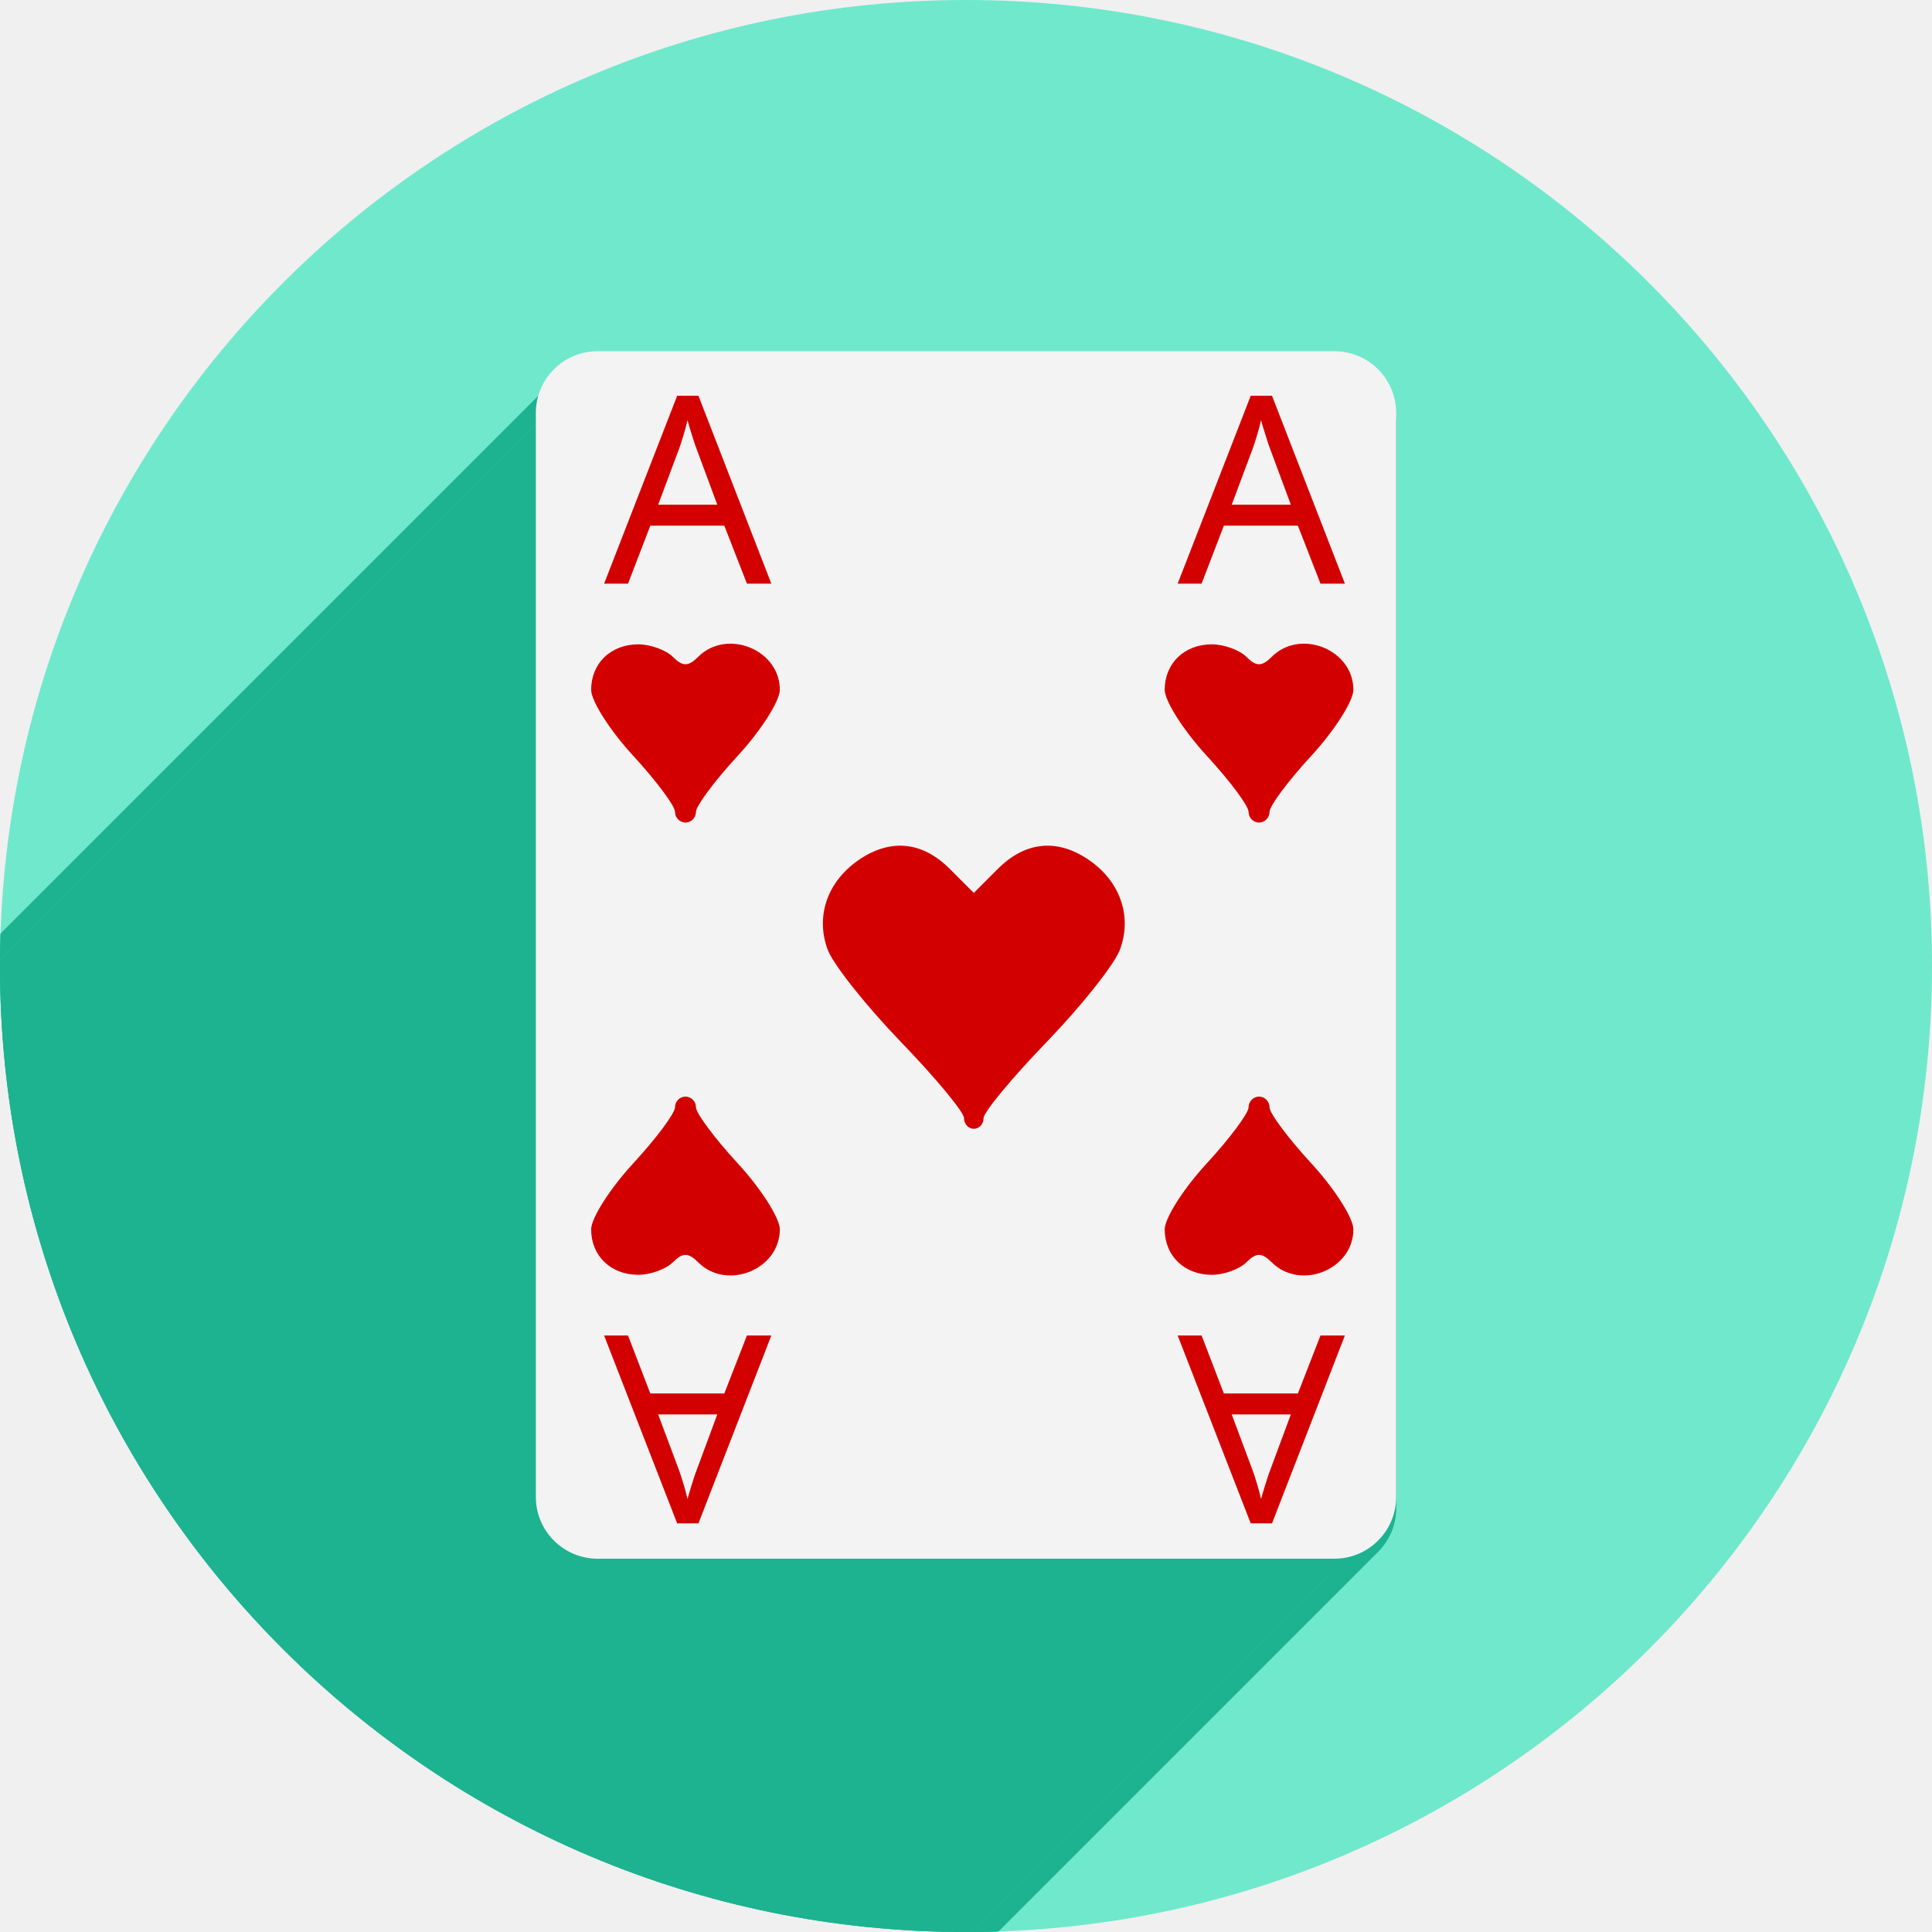
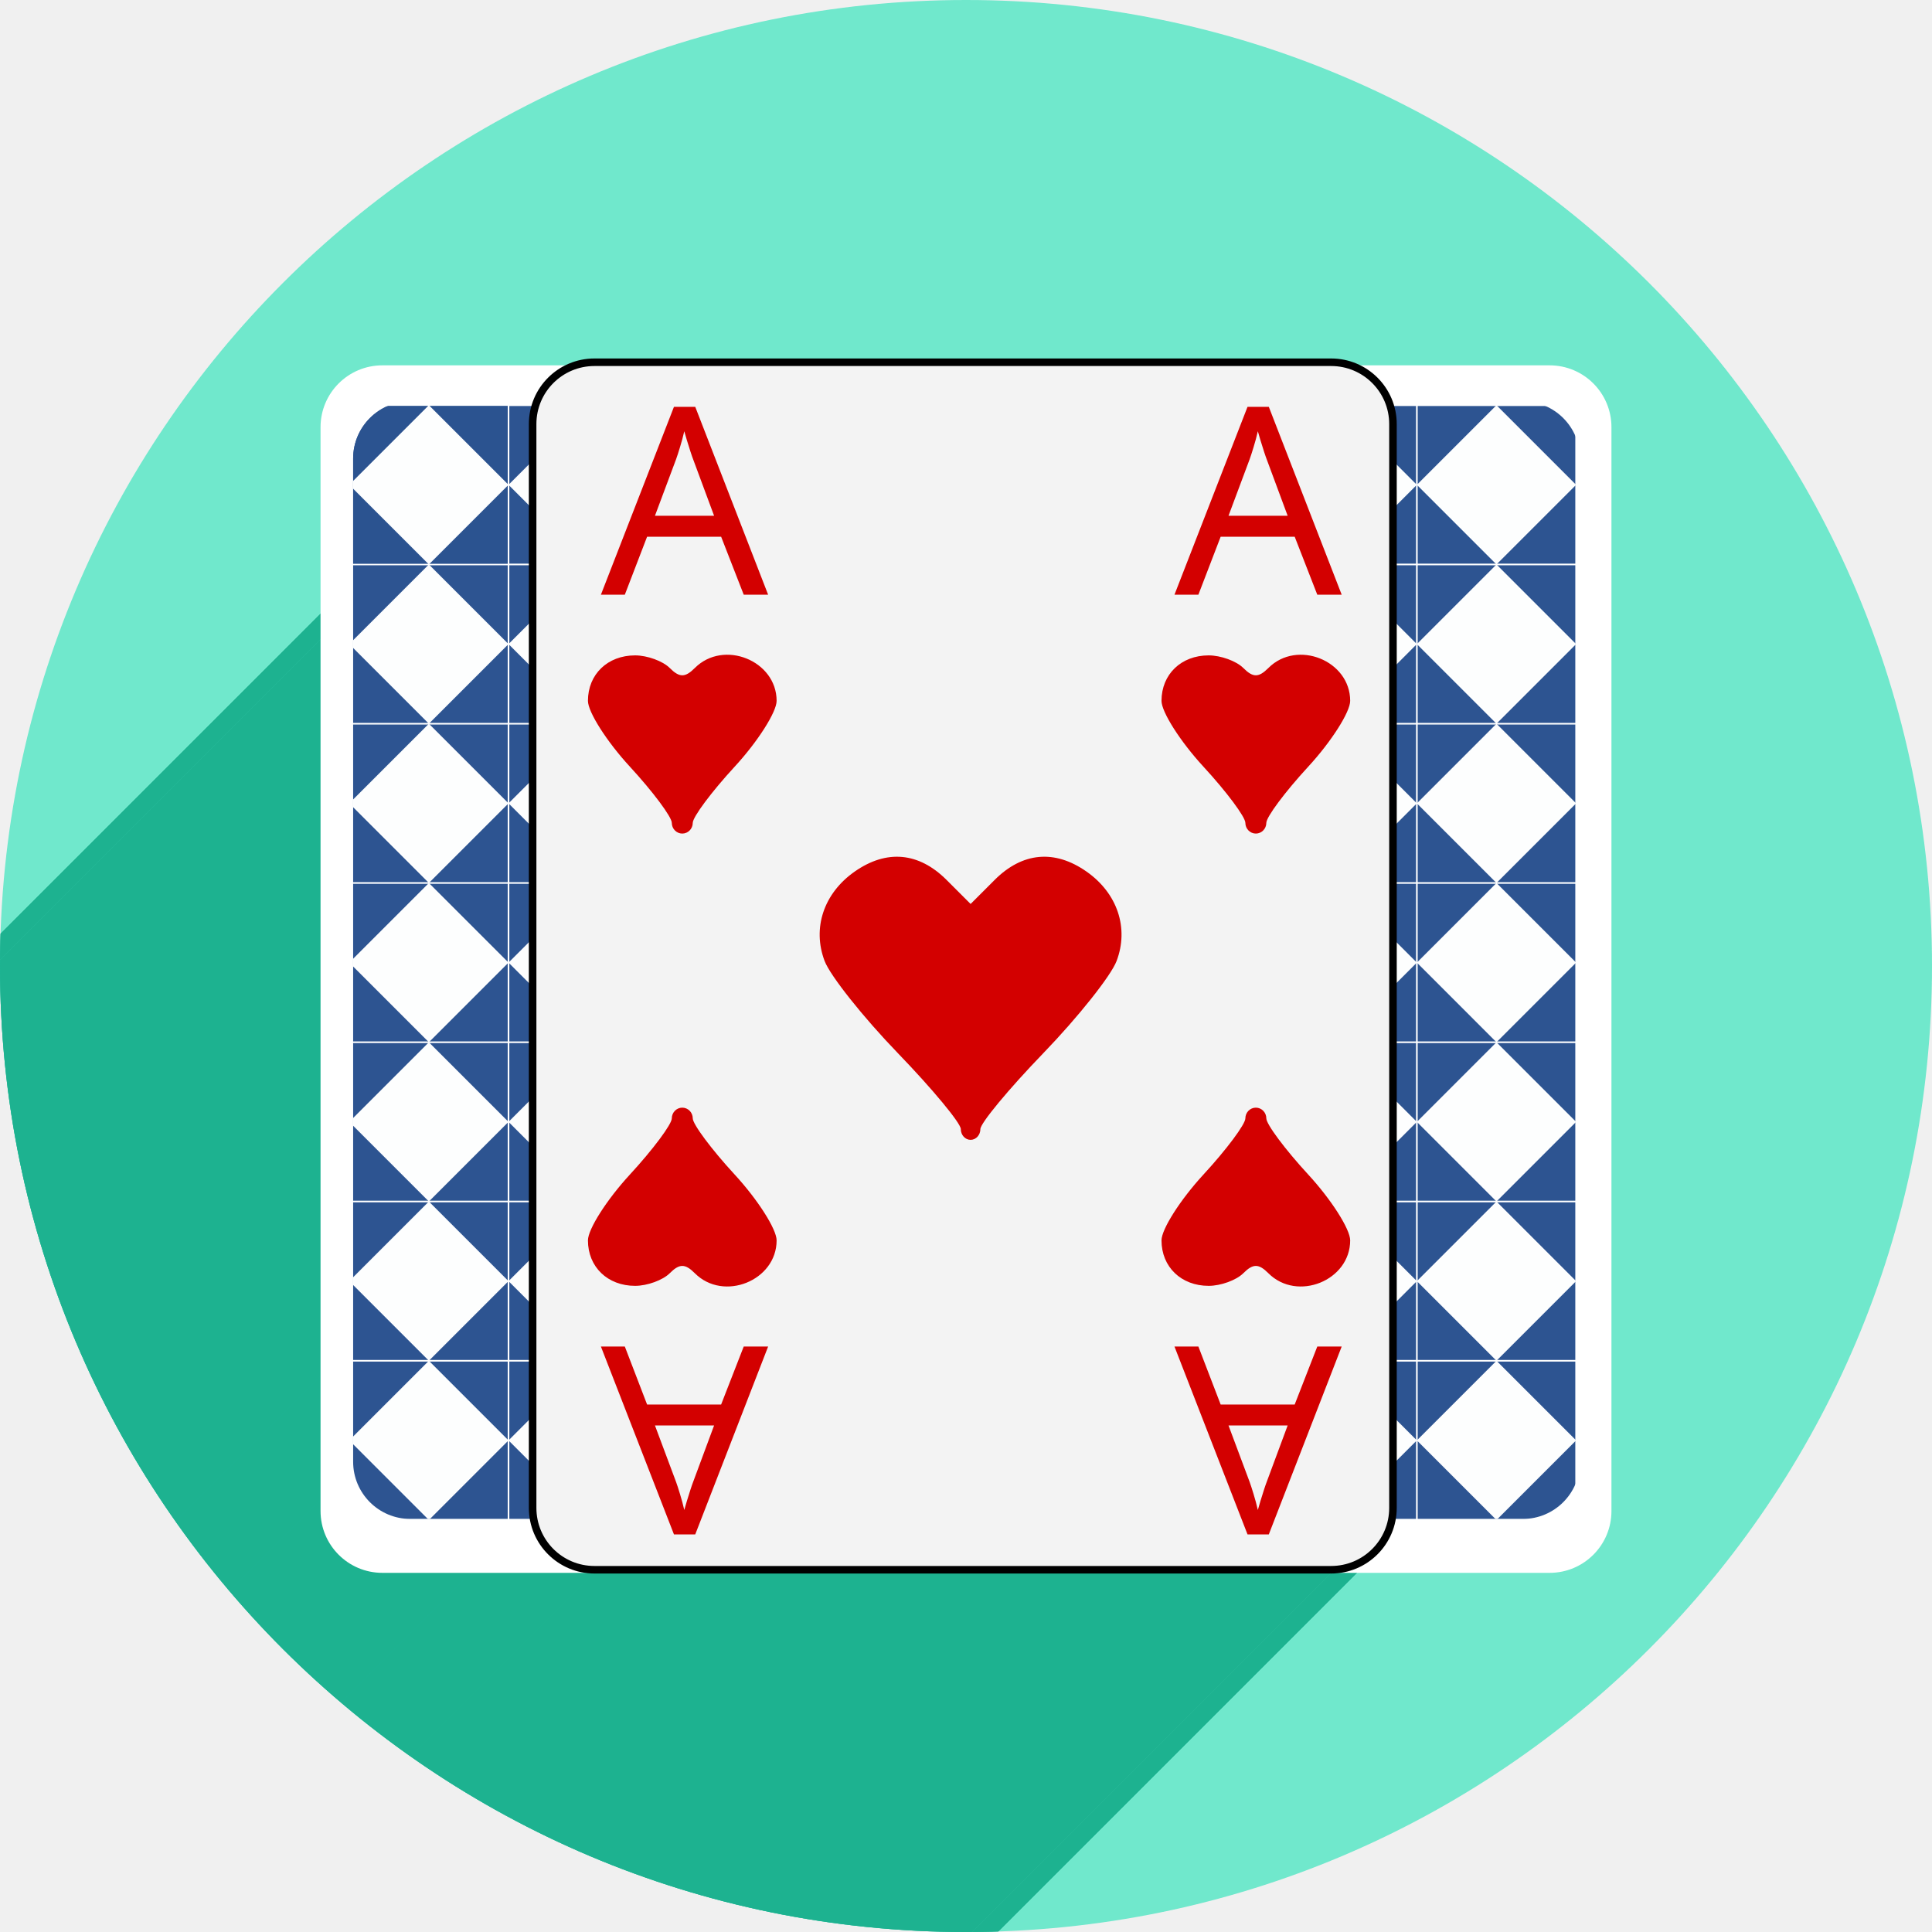
<svg xmlns="http://www.w3.org/2000/svg" xmlns:xlink="http://www.w3.org/1999/xlink" id="svg2" version="1.1" width="256" height="256" viewBox="0 0 256 256">
  <defs id="defs6">
    <radialGradient cx="24.218" cy="13.492" r="10.214" fx="24.218" fy="13.492" id="radialGradient3416" xlink:href="#linearGradient556" gradientUnits="userSpaceOnUse" gradientTransform="scale(0.887627,1.1266)" spreadMethod="pad" />
    <linearGradient id="linearGradient556">
      <stop id="stop557" style="stop-color:#ffffff;stop-opacity:1" offset="0" />
      <stop id="stop558" style="stop-color:#8f8f8f;stop-opacity:1" offset="1" />
    </linearGradient>
    <radialGradient cx="31.638" cy="4.291" r="6.114" fx="31.638" fy="4.291" id="radialGradient3418" xlink:href="#linearGradient561" gradientUnits="userSpaceOnUse" gradientTransform="matrix(4.806942,0,0,4.267556,-92.30184,59.90038)" spreadMethod="pad" />
    <linearGradient id="linearGradient561">
      <stop id="stop562" style="stop-color:#72a6db;stop-opacity:1" offset="0" />
      <stop id="stop563" style="stop-color:#4974aa;stop-opacity:1" offset="1" />
    </linearGradient>
    <linearGradient x1="66.897" y1="9.709" x2="68.417" y2="18.199" id="linearGradient3420" xlink:href="#linearGradient561" gradientUnits="userSpaceOnUse" gradientTransform="scale(0.577912,1.730367)" spreadMethod="pad" />
    <linearGradient x1="42.008" y1="5.456" x2="56.889" y2="14.642" id="linearGradient3422" xlink:href="#linearGradient635" gradientUnits="userSpaceOnUse" gradientTransform="scale(0.653126,1.531098)" spreadMethod="pad" />
    <linearGradient id="linearGradient635">
      <stop id="stop636" style="stop-color:#ffffff;stop-opacity:1" offset="0" />
      <stop id="stop637" style="stop-color:#ffffff;stop-opacity:0.176" offset="1" />
    </linearGradient>
    <radialGradient cx="15.486" cy="16.135" r="27.532" fx="15.486" fy="16.135" id="radialGradient3424" xlink:href="#linearGradient564" gradientUnits="userSpaceOnUse" gradientTransform="scale(0.992835,1.007217)" spreadMethod="pad" />
    <linearGradient id="linearGradient564">
      <stop id="stop565" style="stop-color:#3278c6;stop-opacity:1" offset="0" />
      <stop id="stop566" style="stop-color:#264980;stop-opacity:1" offset="1" />
    </linearGradient>
    <linearGradient x1="40.971" y1="41.885" x2="23.981" y2="21.709" id="linearGradient3426" xlink:href="#linearGradient604" gradientUnits="userSpaceOnUse" gradientTransform="scale(0.992835,1.007217)" spreadMethod="pad" />
    <linearGradient id="linearGradient604">
      <stop id="stop605" style="stop-color:#000000;stop-opacity:0.239" offset="0" />
      <stop id="stop606" style="stop-color:#000000;stop-opacity:0" offset="1" />
    </linearGradient>
    <radialGradient cx="56.925" cy="25.591" r="5.343" fx="56.925" fy="25.591" id="radialGradient3428" xlink:href="#linearGradient561" gradientUnits="userSpaceOnUse" gradientTransform="scale(1.121976,0.891285)" spreadMethod="pad" />
    <linearGradient x1="25.033" y1="15.336" x2="25.338" y2="24.687" id="linearGradient3430" xlink:href="#linearGradient635" gradientUnits="userSpaceOnUse" gradientTransform="scale(0.959984,1.041684)" spreadMethod="pad" />
    <linearGradient x1="27.607" y1="16.387" x2="28.115" y2="24.093" id="linearGradient3432" xlink:href="#linearGradient556" gradientUnits="userSpaceOnUse" gradientTransform="scale(0.887627,1.1266)" spreadMethod="pad" />
    <radialGradient cx="32.369" cy="3.356" r="6.057" fx="32.369" fy="3.356" id="radialGradient3434" xlink:href="#linearGradient561" gradientUnits="userSpaceOnUse" gradientTransform="scale(1.040398,0.961171)" spreadMethod="pad" />
    <linearGradient x1="36.83" y1="47.909" x2="37.26" y2="54.864" id="linearGradient3436" xlink:href="#linearGradient561" gradientUnits="userSpaceOnUse" gradientTransform="scale(1.517475,0.658989)" spreadMethod="pad" />
    <linearGradient x1="29.954" y1="68.697" x2="30.472" y2="63.224" id="linearGradient3438" xlink:href="#linearGradient604" gradientUnits="userSpaceOnUse" gradientTransform="scale(1.847157,0.541373)" spreadMethod="pad" />
    <linearGradient x1="29.049" y1="63.282" x2="29.396" y2="68.898" id="linearGradient3440" xlink:href="#linearGradient561" gradientUnits="userSpaceOnUse" gradientTransform="scale(1.925671,0.519299)" spreadMethod="pad" />
    <clipPath id="clipPath4861" clipPathUnits="userSpaceOnUse">
      <circle r="28.261" cy="89.471" cx="64.498" id="circle4863" style="opacity:1;fill:#e9e9e9;fill-opacity:1;stroke:none;stroke-width:10;stroke-linecap:round;stroke-linejoin:round;stroke-miterlimit:4;stroke-dasharray:none;stroke-opacity:1" />
    </clipPath>
    <clipPath id="clipPath6919" clipPathUnits="userSpaceOnUse">
      <circle transform="matrix(0.8875,0,0,0.8875,66.425,17.65)" id="path6921" style="color:#000000;display:inline;overflow:visible;visibility:visible;fill:none;stroke:#000000;stroke-width:3;marker:none;enable-background:accumulate" cx="146" cy="148" r="20" />
    </clipPath>
    <linearGradient id="linearGradient5375-1-1">
      <stop id="stop5377-6-1" offset="0" style="stop-color:#2e3436;stop-opacity:1" />
      <stop style="stop-color:#eeeeec;stop-opacity:1" offset="0.125" id="stop5399-3-5" />
      <stop style="stop-color:#babdb6;stop-opacity:1" offset="0.25" id="stop5395-8-2" />
      <stop style="stop-color:#ffffff;stop-opacity:1" offset="0.5" id="stop5383-6-9" />
      <stop id="stop5397-2-5" offset="0.75" style="stop-color:#888a85;stop-opacity:1" />
      <stop style="stop-color:#d3d7cf;stop-opacity:1" offset="0.875" id="stop5401-3-54" />
      <stop id="stop5379-92-4" offset="1" style="stop-color:#2e3436;stop-opacity:1" />
    </linearGradient>
    <clipPath id="clipPath8119" clipPathUnits="userSpaceOnUse">
      <circle transform="translate(0,0.3125)" id="path8121" style="color:#000000;display:inline;overflow:visible;visibility:visible;fill:none;stroke:#000000;stroke-width:1.654;marker:none;enable-background:accumulate" cx="146" cy="152" r="6" />
    </clipPath>
    <clipPath clipPathUnits="userSpaceOnUse" id="clipPath4469">
      <circle r="128" cy="128" cx="128" id="circle4471" style="opacity:0.97;fill:#282721;fill-opacity:1;stroke:none;stroke-width:10;stroke-linecap:round;stroke-linejoin:round;stroke-miterlimit:4;stroke-dasharray:none;stroke-opacity:1" />
    </clipPath>
    <clipPath id="clipPath4712" clipPathUnits="userSpaceOnUse">
      <circle r="128" cy="128" cx="128" id="circle4714" style="opacity:0.97;fill:#282721;fill-opacity:1;stroke:none;stroke-width:10;stroke-linecap:round;stroke-linejoin:round;stroke-miterlimit:4;stroke-dasharray:none;stroke-opacity:1" />
    </clipPath>
    <clipPath id="clipPath4718" clipPathUnits="userSpaceOnUse">
      <circle r="115.252" cy="134.601" cx="126.228" id="circle4720" style="opacity:0.97;fill:#282721;fill-opacity:1;stroke:none;stroke-width:10;stroke-linecap:round;stroke-linejoin:round;stroke-miterlimit:4;stroke-dasharray:none;stroke-opacity:1" />
    </clipPath>
    <clipPath clipPathUnits="userSpaceOnUse" id="clipPath5420">
      <circle r="128" cy="123.722" cx="126.964" id="circle5422" style="opacity:0.97;fill:#6ce7cb;fill-opacity:1;stroke:none;stroke-width:10;stroke-linecap:round;stroke-linejoin:round;stroke-miterlimit:4;stroke-dasharray:none;stroke-opacity:1" />
+     </clipPath>
+     <clipPath clipPathUnits="userSpaceOnUse" id="clipPath4651">
+       <rect style="fill:#ee7c7c;fill-opacity:1;stroke:none;stroke-opacity:1" id="rect4653" width="100" height="140.351" x="-166.297" y="101.71" ry="7.185" />
    </clipPath>
  </defs>
  <circle style="opacity:0.97;fill:#6ce7cb;fill-opacity:1;stroke:none;stroke-width:10;stroke-linecap:round;stroke-linejoin:round;stroke-miterlimit:4;stroke-dasharray:none;stroke-opacity:1" id="path3349" cx="128" cy="128" r="128" />
  <g transform="translate(1.035805,4.278339)" id="g5081" clip-path="url(#clipPath5420)" style="fill:#1db391;fill-opacity:0.973">
    <path id="path5085" d="m 126.703,145.334 c 0,-0.783 -3.756,-5.314 -8.348,-10.07 -4.591,-4.756 -8.955,-10.245 -9.698,-12.199 -1.662,-4.371 -0.112,-8.987 3.981,-11.854 4.226,-2.96 8.498,-2.572 12.177,1.107 l 3.184,3.184 3.184,-3.184 c 3.679,-3.679 7.951,-4.068 12.177,-1.107 4.093,2.867 5.643,7.483 3.981,11.854 -0.743,1.954 -5.107,7.443 -9.698,12.199 -4.591,4.756 -8.348,9.287 -8.348,10.07 0,0.783 -0.584,1.423 -1.297,1.423 -0.714,0 -1.297,-0.641 -1.297,-1.423 z" style="fill:#1db391;fill-opacity:0.973" />
    <g transform="matrix(1.388889,0,0,1.388889,-25.99531,-18.26353)" id="g5087" style="fill:#1db391;fill-opacity:0.973">
      <g id="g5089" transform="translate(50.36835,3.595212)" style="fill:#1db391;fill-opacity:0.973">
        <path id="path5091" d="M 32,84.978 C 32,84.415 30.2,82.003 28,79.616 25.8,77.229 24,74.404 24,73.338 24,70.807 25.874,69 28.5,69 c 1.155,0 2.64,0.54 3.3,1.2 0.933,0.933 1.467,0.933 2.4,0 2.742,-2.742 7.8,-0.707 7.8,3.138 0,1.066 -1.8,3.891 -4,6.278 -2.2,2.387 -4,4.8 -4,5.362 C 34,85.54 33.55,86 33,86 32.45,86 32,85.54 32,84.978 Z" style="fill:#1db391;fill-opacity:0.973" />
      </g>
      <g id="text5093" style="font-style:normal;font-variant:normal;font-weight:normal;font-stretch:normal;font-size:25px;line-height:125%;font-family:Utopia;-inkscape-font-specification:Utopia;letter-spacing:0px;word-spacing:0px;fill:#1db391;fill-opacity:0.973;stroke:none;stroke-width:1px;stroke-linecap:butt;stroke-linejoin:miter;stroke-opacity:1">
        <path id="path5175" style="fill:#1db391;fill-opacity:0.973" d="m 91.856,66.804 0,-0.725 c -1.45,-0.125 -1.725,-0.2 -2.175,-1.5 l -5.3,-15.075 -1.85,0 -2.625,7.4 c -0.775,2.175 -1.825,5.175 -2.7,7.45 -0.525,1.35 -0.75,1.65 -2.325,1.725 l 0,0.725 5.5,0 0,-0.725 -1.3,-0.125 c -0.75,-0.075 -0.825,-0.325 -0.625,-1 0.425,-1.5 0.95,-3.05 1.525,-4.825 l 5.6,0 1.675,4.775 c 0.25,0.725 0.125,1 -0.675,1.075 l -1.125,0.1 0,0.725 6.4,0 z m -6.575,-7.625 -4.975,0 c 0.8,-2.5 1.675,-4.95 2.425,-7.15 l 0.075,0 2.475,7.15 z" />
      </g>
    </g>
    <g id="g5097" transform="matrix(1.388889,0,0,1.388889,50.00469,-18.26353)" style="fill:#1db391;fill-opacity:0.973">
      <g style="fill:#1db391;fill-opacity:0.973" transform="translate(50.36835,3.595212)" id="g5099">
        <path style="fill:#1db391;fill-opacity:0.973" d="M 32,84.978 C 32,84.415 30.2,82.003 28,79.616 25.8,77.229 24,74.404 24,73.338 24,70.807 25.874,69 28.5,69 c 1.155,0 2.64,0.54 3.3,1.2 0.933,0.933 1.467,0.933 2.4,0 2.742,-2.742 7.8,-0.707 7.8,3.138 0,1.066 -1.8,3.891 -4,6.278 -2.2,2.387 -4,4.8 -4,5.362 C 34,85.54 33.55,86 33,86 32.45,86 32,85.54 32,84.978 Z" id="path5101" />
      </g>
      <g id="text5103" style="font-style:normal;font-variant:normal;font-weight:normal;font-stretch:normal;font-size:25px;line-height:125%;font-family:Utopia;-inkscape-font-specification:Utopia;letter-spacing:0px;word-spacing:0px;fill:#1db391;fill-opacity:0.973;stroke:none;stroke-width:1px;stroke-linecap:butt;stroke-linejoin:miter;stroke-opacity:1">
        <path id="path5178" style="fill:#1db391;fill-opacity:0.973" d="m 91.856,66.804 0,-0.725 c -1.45,-0.125 -1.725,-0.2 -2.175,-1.5 l -5.3,-15.075 -1.85,0 -2.625,7.4 c -0.775,2.175 -1.825,5.175 -2.7,7.45 -0.525,1.35 -0.75,1.65 -2.325,1.725 l 0,0.725 5.5,0 0,-0.725 -1.3,-0.125 c -0.75,-0.075 -0.825,-0.325 -0.625,-1 0.425,-1.5 0.95,-3.05 1.525,-4.825 l 5.6,0 1.675,4.775 c 0.25,0.725 0.125,1 -0.675,1.075 l -1.125,0.1 0,0.725 6.4,0 z m -6.575,-7.625 -4.975,0 c 0.8,-2.5 1.675,-4.95 2.425,-7.15 l 0.075,0 2.475,7.15 z" />
      </g>
    </g>
    <g id="g5107" transform="matrix(1.388889,0,0,-1.388889,-25.99531,266.9295)" style="fill:#1db391;fill-opacity:0.973">
      <g style="fill:#1db391;fill-opacity:0.973" transform="translate(50.36835,3.595212)" id="g5109">
        <path style="fill:#1db391;fill-opacity:0.973" d="M 32,84.978 C 32,84.415 30.2,82.003 28,79.616 25.8,77.229 24,74.404 24,73.338 24,70.807 25.874,69 28.5,69 c 1.155,0 2.64,0.54 3.3,1.2 0.933,0.933 1.467,0.933 2.4,0 2.742,-2.742 7.8,-0.707 7.8,3.138 0,1.066 -1.8,3.891 -4,6.278 -2.2,2.387 -4,4.8 -4,5.362 C 34,85.54 33.55,86 33,86 32.45,86 32,85.54 32,84.978 Z" id="path5111" />
      </g>
      <g id="text5113" style="font-style:normal;font-variant:normal;font-weight:normal;font-stretch:normal;font-size:25px;line-height:125%;font-family:Utopia;-inkscape-font-specification:Utopia;letter-spacing:0px;word-spacing:0px;fill:#1db391;fill-opacity:0.973;stroke:none;stroke-width:1px;stroke-linecap:butt;stroke-linejoin:miter;stroke-opacity:1">
        <path id="path5181" style="fill:#1db391;fill-opacity:0.973" d="m 91.856,66.804 0,-0.725 c -1.45,-0.125 -1.725,-0.2 -2.175,-1.5 l -5.3,-15.075 -1.85,0 -2.625,7.4 c -0.775,2.175 -1.825,5.175 -2.7,7.45 -0.525,1.35 -0.75,1.65 -2.325,1.725 l 0,0.725 5.5,0 0,-0.725 -1.3,-0.125 c -0.75,-0.075 -0.825,-0.325 -0.625,-1 0.425,-1.5 0.95,-3.05 1.525,-4.825 l 5.6,0 1.675,4.775 c 0.25,0.725 0.125,1 -0.675,1.075 l -1.125,0.1 0,0.725 6.4,0 z m -6.575,-7.625 -4.975,0 c 0.8,-2.5 1.675,-4.95 2.425,-7.15 l 0.075,0 2.475,7.15 z" />
      </g>
    </g>
    <g transform="matrix(1.388889,0,0,-1.388889,50.00469,266.9295)" id="g5117" style="fill:#1db391;fill-opacity:0.973">
      <g id="g5119" transform="translate(50.36835,3.595212)" style="fill:#1db391;fill-opacity:0.973">
        <path id="path5121" d="M 32,84.978 C 32,84.415 30.2,82.003 28,79.616 25.8,77.229 24,74.404 24,73.338 24,70.807 25.874,69 28.5,69 c 1.155,0 2.64,0.54 3.3,1.2 0.933,0.933 1.467,0.933 2.4,0 2.742,-2.742 7.8,-0.707 7.8,3.138 0,1.066 -1.8,3.891 -4,6.278 -2.2,2.387 -4,4.8 -4,5.362 C 34,85.54 33.55,86 33,86 32.45,86 32,85.54 32,84.978 Z" style="fill:#1db391;fill-opacity:0.973" />
      </g>
      <g id="text5123" style="font-style:normal;font-variant:normal;font-weight:normal;font-stretch:normal;font-size:25px;line-height:125%;font-family:Utopia;-inkscape-font-specification:Utopia;letter-spacing:0px;word-spacing:0px;fill:#1db391;fill-opacity:0.973;stroke:none;stroke-width:1px;stroke-linecap:butt;stroke-linejoin:miter;stroke-opacity:1">
        <path id="path5184" style="fill:#1db391;fill-opacity:0.973" d="m 91.856,66.804 0,-0.725 c -1.45,-0.125 -1.725,-0.2 -2.175,-1.5 l -5.3,-15.075 -1.85,0 -2.625,7.4 c -0.775,2.175 -1.825,5.175 -2.7,7.45 -0.525,1.35 -0.75,1.65 -2.325,1.725 l 0,0.725 5.5,0 0,-0.725 -1.3,-0.125 c -0.75,-0.075 -0.825,-0.325 -0.625,-1 0.425,-1.5 0.95,-3.05 1.525,-4.825 l 5.6,0 1.675,4.775 c 0.25,0.725 0.125,1 -0.675,1.075 l -1.125,0.1 0,0.725 6.4,0 z m -6.575,-7.625 -4.975,0 c 0.8,-2.5 1.675,-4.95 2.425,-7.15 l 0.075,0 2.475,7.15 z" />
      </g>
    </g>
    <g id="g5261" style="fill:#1db391;fill-opacity:0.973">
      <g id="g5263" style="fill:#1db391;fill-opacity:0.973;stroke:none;stroke-opacity:1">
        <path id="path5265" d="M78.155 43.722L175.773 43.722L-177.78 397.275L-275.398 397.275Z" style="fill:#1db391;fill-opacity:0.973" />
        <path id="path5267" d="M175.773 43.722C180.311 43.722 183.964 47.375 183.964 51.913L-169.589 405.466C-169.589 400.928 -173.242 397.275 -177.78 397.275Z" style="fill:#1db391;fill-opacity:0.973" />
        <path id="path5269" d="M183.964 51.913L183.964 195.531L-169.589 549.084L-169.589 405.466Z" style="fill:#1db391;fill-opacity:0.973" />
        <path id="path5271" d="M183.964 195.531C183.964 197.799 183.051 199.847 181.57 201.328L-171.983 554.881C-170.503 553.401 -169.589 551.353 -169.589 549.084Z" style="fill:#1db391;fill-opacity:0.973" />
        <path id="path5273" d="M181.57 201.328C180.09 202.808 178.042 203.722 175.773 203.722L-177.78 557.275C-175.511 557.275 -173.464 556.362 -171.983 554.881Z" style="fill:#1db391;fill-opacity:0.973" />
        <path id="path5275" d="M175.773 203.722L78.155 203.722L-275.398 557.275L-177.78 557.275Z" style="fill:#1db391;fill-opacity:0.973" />
        <path id="path5277" d="M78.155 203.722C73.617 203.722 69.964 200.068 69.964 195.531L-283.589 549.084C-283.589 553.622 -279.936 557.275 -275.398 557.275Z" style="fill:#1db391;fill-opacity:0.973" />
        <path id="path5279" d="M69.964 195.531L69.964 51.913L-283.589 405.466L-283.589 549.084Z" style="fill:#1db391;fill-opacity:0.973" />
        <path id="path5281" d="M69.964 51.913C69.964 49.644 70.878 47.596 72.358 46.116L-281.195 399.669C-282.676 401.149 -283.589 403.197 -283.589 405.466Z" style="fill:#1db391;fill-opacity:0.973" />
        <path id="path5283" d="M72.358 46.116C73.839 44.635 75.886 43.722 78.155 43.722L-275.398 397.275C-277.667 397.275 -279.715 398.188 -281.195 399.669Z" style="fill:#1db391;fill-opacity:0.973" />
      </g>
      <path id="rect5083" d="m 78.155,43.722 97.618,0 c 4.538,0 8.191,3.653 8.191,8.191 l 0,143.618 c 0,4.538 -3.653,8.191 -8.191,8.191 l -97.618,0 c -4.538,0 -8.191,-3.653 -8.191,-8.191 l 0,-143.618 c 0,-4.538 3.653,-8.191 8.191,-8.191 z" style="fill:#1db391;fill-opacity:0.973;stroke:none;stroke-opacity:1" />
    </g>
  </g>
-   <rect ry="8.191" y="46.537" x="71" height="160" width="114" id="rect5129" style="fill:#f3f3f3;fill-opacity:1;stroke:none;stroke-opacity:1" />
-   <path id="path5131" d="m 127.738,148.149 c 0,-0.783 -3.756,-5.314 -8.348,-10.07 -4.591,-4.756 -8.955,-10.245 -9.698,-12.199 -1.662,-4.371 -0.112,-8.987 3.981,-11.854 4.226,-2.96 8.498,-2.572 12.177,1.107 l 3.184,3.184 3.184,-3.184 c 3.679,-3.679 7.951,-4.068 12.177,-1.107 4.093,2.867 5.643,7.483 3.981,11.854 -0.743,1.954 -5.107,7.443 -9.698,12.199 -4.591,4.756 -8.348,9.287 -8.348,10.07 0,0.783 -0.584,1.423 -1.297,1.423 -0.714,0 -1.297,-0.641 -1.297,-1.423 z" style="fill:#d30000;fill-opacity:1" />
-   <g transform="matrix(1.388889,0,0,1.388889,-24.9595,-15.44805)" id="g5133">
-     <g id="g5135" transform="translate(50.36835,3.595212)" style="fill:#d30000;fill-opacity:1">
-       <path id="path5137" d="M 32,84.978 C 32,84.415 30.2,82.003 28,79.616 25.8,77.229 24,74.404 24,73.338 24,70.807 25.874,69 28.5,69 c 1.155,0 2.64,0.54 3.3,1.2 0.933,0.933 1.467,0.933 2.4,0 2.742,-2.742 7.8,-0.707 7.8,3.138 0,1.066 -1.8,3.891 -4,6.278 -2.2,2.387 -4,4.8 -4,5.362 C 34,85.54 33.55,86 33,86 32.45,86 32,85.54 32,84.978 Z" style="fill:#d30000;fill-opacity:1" />
-     </g>
-     <text xml:space="preserve" style="font-style:normal;font-variant:normal;font-weight:normal;font-stretch:normal;font-size:25px;line-height:125%;font-family:Utopia;-inkscape-font-specification:Utopia;letter-spacing:0px;word-spacing:0px;fill:#d30000;fill-opacity:1;stroke:none;stroke-width:1px;stroke-linecap:butt;stroke-linejoin:miter;stroke-opacity:1" x="75.606" y="66.804" id="text5139">
-       <tspan id="tspan5141" x="75.606" y="66.804">A</tspan>
-     </text>
-   </g>
-   <g id="g5143" transform="matrix(1.388889,0,0,1.388889,51.0405,-15.44805)">
-     <g style="fill:#d30000;fill-opacity:1" transform="translate(50.36835,3.595212)" id="g5145">
-       <path style="fill:#d30000;fill-opacity:1" d="M 32,84.978 C 32,84.415 30.2,82.003 28,79.616 25.8,77.229 24,74.404 24,73.338 24,70.807 25.874,69 28.5,69 c 1.155,0 2.64,0.54 3.3,1.2 0.933,0.933 1.467,0.933 2.4,0 2.742,-2.742 7.8,-0.707 7.8,3.138 0,1.066 -1.8,3.891 -4,6.278 -2.2,2.387 -4,4.8 -4,5.362 C 34,85.54 33.55,86 33,86 32.45,86 32,85.54 32,84.978 Z" id="path5147" />
-     </g>
-     <text id="text5149" y="66.804" x="75.606" style="font-style:normal;font-variant:normal;font-weight:normal;font-stretch:normal;font-size:25px;line-height:125%;font-family:Utopia;-inkscape-font-specification:Utopia;letter-spacing:0px;word-spacing:0px;fill:#d30000;fill-opacity:1;stroke:none;stroke-width:1px;stroke-linecap:butt;stroke-linejoin:miter;stroke-opacity:1" xml:space="preserve">
-       <tspan y="66.804" x="75.606" id="tspan5151">A</tspan>
-     </text>
-   </g>
-   <g id="g5153" transform="matrix(1.388889,0,0,-1.388889,-24.9595,269.745)">
-     <g style="fill:#d30000;fill-opacity:1" transform="translate(50.36835,3.595212)" id="g5155">
-       <path style="fill:#d30000;fill-opacity:1" d="M 32,84.978 C 32,84.415 30.2,82.003 28,79.616 25.8,77.229 24,74.404 24,73.338 24,70.807 25.874,69 28.5,69 c 1.155,0 2.64,0.54 3.3,1.2 0.933,0.933 1.467,0.933 2.4,0 2.742,-2.742 7.8,-0.707 7.8,3.138 0,1.066 -1.8,3.891 -4,6.278 -2.2,2.387 -4,4.8 -4,5.362 C 34,85.54 33.55,86 33,86 32.45,86 32,85.54 32,84.978 Z" id="path5157" />
-     </g>
-     <text id="text5159" y="66.804" x="75.606" style="font-style:normal;font-variant:normal;font-weight:normal;font-stretch:normal;font-size:25px;line-height:125%;font-family:Utopia;-inkscape-font-specification:Utopia;letter-spacing:0px;word-spacing:0px;fill:#d30000;fill-opacity:1;stroke:none;stroke-width:1px;stroke-linecap:butt;stroke-linejoin:miter;stroke-opacity:1" xml:space="preserve">
-       <tspan y="66.804" x="75.606" id="tspan5161">A</tspan>
-     </text>
-   </g>
-   <g transform="matrix(1.388889,0,0,-1.388889,51.0405,269.745)" id="g5163">
-     <g id="g5165" transform="translate(50.36835,3.595212)" style="fill:#d30000;fill-opacity:1">
-       <path id="path5167" d="M 32,84.978 C 32,84.415 30.2,82.003 28,79.616 25.8,77.229 24,74.404 24,73.338 24,70.807 25.874,69 28.5,69 c 1.155,0 2.64,0.54 3.3,1.2 0.933,0.933 1.467,0.933 2.4,0 2.742,-2.742 7.8,-0.707 7.8,3.138 0,1.066 -1.8,3.891 -4,6.278 -2.2,2.387 -4,4.8 -4,5.362 C 34,85.54 33.55,86 33,86 32.45,86 32,85.54 32,84.978 Z" style="fill:#d30000;fill-opacity:1" />
-     </g>
-     <text xml:space="preserve" style="font-style:normal;font-variant:normal;font-weight:normal;font-stretch:normal;font-size:25px;line-height:125%;font-family:Utopia;-inkscape-font-specification:Utopia;letter-spacing:0px;word-spacing:0px;fill:#d30000;fill-opacity:1;stroke:none;stroke-width:1px;stroke-linecap:butt;stroke-linejoin:miter;stroke-opacity:1" x="75.606" y="66.804" id="text5169">
-       <tspan id="tspan5171" x="75.606" y="66.804">A</tspan>
-     </text>
+   <g id="g4803" transform="translate(-0.4242849,1.462856)">
+     <g transform="translate(126.2933,-19.50476)" id="g4655">
+       <rect style="fill:#ffffff;fill-opacity:1;stroke:none;stroke-opacity:1" id="rect4240" width="114" height="160" x="-83.395" y="66.452" ry="8.191" />
+       <g id="g4609" clip-path="url(#clipPath4651)" transform="matrix(1.055145,0,0,1.055145,96.39096,-36.1007)">
+         <g transform="matrix(0.8205821,0,0,0.8205821,-167.4734,40.45943)" id="g4248">
+           <rect style="opacity:0.99;fill:#2b5390;fill-opacity:1;stroke:none;stroke-width:0.878;stroke-linecap:butt;stroke-linejoin:round;stroke-miterlimit:4;stroke-dasharray:none;stroke-opacity:1" id="rect4244" width="24.122" height="24.122" x="0.965" y="75.363" />
+           <rect y="43.99" x="62.411" height="17.234" width="17.234" id="rect4246" style="opacity:0.99;fill:#ffffff;fill-opacity:1;stroke:none;stroke-width:0.627;stroke-linecap:butt;stroke-linejoin:round;stroke-miterlimit:4;stroke-dasharray:none;stroke-opacity:1" transform="matrix(0.7071068,0.7071068,-0.7071068,0.7071068,0,0)" />
+         </g>
+         <use id="use4539" xlink:href="#g4248" y="0" x="0" width="100%" height="100%" />
+         <use id="use4541" transform="translate(0,20)" xlink:href="#g4248" y="0" x="0" width="100%" height="100%" />
+         <use id="use4543" transform="translate(0,40)" xlink:href="#g4248" y="0" x="0" width="100%" height="100%" />
+         <use id="use4545" transform="translate(0,60)" xlink:href="#g4248" y="0" x="0" width="100%" height="100%" />
+         <use id="use4547" transform="translate(0,80)" xlink:href="#g4248" y="0" x="0" width="100%" height="100%" />
+         <use id="use4549" transform="translate(0,100)" xlink:href="#g4248" y="0" x="0" width="100%" height="100%" />
+         <use id="use4551" transform="translate(0,120)" xlink:href="#g4248" y="0" x="0" width="100%" height="100%" />
+         <use id="use4553" transform="translate(20,0)" xlink:href="#g4248" y="0" x="0" width="100%" height="100%" />
+         <use id="use4555" transform="translate(20,20)" xlink:href="#g4248" y="0" x="0" width="100%" height="100%" />
+         <use id="use4557" transform="translate(20,40)" xlink:href="#g4248" y="0" x="0" width="100%" height="100%" />
+         <use id="use4559" transform="translate(20,60)" xlink:href="#g4248" y="0" x="0" width="100%" height="100%" />
+         <use id="use4561" transform="translate(20,80)" xlink:href="#g4248" y="0" x="0" width="100%" height="100%" />
+         <use id="use4563" transform="translate(20,100)" xlink:href="#g4248" y="0" x="0" width="100%" height="100%" />
+         <use id="use4565" transform="translate(20,120)" xlink:href="#g4248" y="0" x="0" width="100%" height="100%" />
+         <use id="use4567" transform="translate(40,0)" xlink:href="#g4248" y="0" x="0" width="100%" height="100%" />
+         <use id="use4569" transform="translate(40,20)" xlink:href="#g4248" y="0" x="0" width="100%" height="100%" />
+         <use id="use4571" transform="translate(40,40)" xlink:href="#g4248" y="0" x="0" width="100%" height="100%" />
+         <use id="use4573" transform="translate(40,60)" xlink:href="#g4248" y="0" x="0" width="100%" height="100%" />
+         <use id="use4575" transform="translate(40,80)" xlink:href="#g4248" y="0" x="0" width="100%" height="100%" />
+         <use id="use4577" transform="translate(40,100)" xlink:href="#g4248" y="0" x="0" width="100%" height="100%" />
+         <use id="use4579" transform="translate(40,120)" xlink:href="#g4248" y="0" x="0" width="100%" height="100%" />
+         <use id="use4581" transform="translate(60,0)" xlink:href="#g4248" y="0" x="0" width="100%" height="100%" />
+         <use id="use4583" transform="translate(60,20)" xlink:href="#g4248" y="0" x="0" width="100%" height="100%" />
+         <use id="use4585" transform="translate(60,40)" xlink:href="#g4248" y="0" x="0" width="100%" height="100%" />
+         <use id="use4587" transform="translate(60,60)" xlink:href="#g4248" y="0" x="0" width="100%" height="100%" />
+         <use id="use4589" transform="translate(60,80)" xlink:href="#g4248" y="0" x="0" width="100%" height="100%" />
+         <use id="use4591" transform="translate(60,100)" xlink:href="#g4248" y="0" x="0" width="100%" height="100%" />
+         <use id="use4593" transform="translate(60,120)" xlink:href="#g4248" y="0" x="0" width="100%" height="100%" />
+         <use id="use4595" transform="translate(80,0)" xlink:href="#g4248" y="0" x="0" width="100%" height="100%" />
+         <use id="use4597" transform="translate(80,20)" xlink:href="#g4248" y="0" x="0" width="100%" height="100%" />
+         <use id="use4599" transform="translate(80,40)" xlink:href="#g4248" y="0" x="0" width="100%" height="100%" />
+         <use id="use4601" transform="translate(80,60)" xlink:href="#g4248" y="0" x="0" width="100%" height="100%" />
+         <use id="use4603" transform="translate(80,80)" xlink:href="#g4248" y="0" x="0" width="100%" height="100%" />
+         <use id="use4605" transform="translate(80,100)" xlink:href="#g4248" y="0" x="0" width="100%" height="100%" />
+         <use id="use4607" transform="translate(80,120)" xlink:href="#g4248" y="0" x="0" width="100%" height="100%" />
+       </g>
+     </g>
+     <g id="g4697" transform="translate(183.3448,-19.50476)">
+       <rect ry="8.191" y="66.452" x="-83.395" height="160" width="114" id="rect4699" style="fill:#ffffff;fill-opacity:1;stroke:none;stroke-opacity:1" />
+       <g transform="matrix(1.055145,0,0,1.055145,96.39096,-36.1007)" clip-path="url(#clipPath4651)" id="g4701">
+         <g id="g4703" transform="matrix(0.8205821,0,0,0.8205821,-167.4734,40.45943)">
+           <rect y="75.363" x="0.965" height="24.122" width="24.122" id="rect4705" style="opacity:0.99;fill:#2b5390;fill-opacity:1;stroke:none;stroke-width:0.878;stroke-linecap:butt;stroke-linejoin:round;stroke-miterlimit:4;stroke-dasharray:none;stroke-opacity:1" />
+           <rect transform="matrix(0.7071068,0.7071068,-0.7071068,0.7071068,0,0)" style="opacity:0.99;fill:#ffffff;fill-opacity:1;stroke:none;stroke-width:0.627;stroke-linecap:butt;stroke-linejoin:round;stroke-miterlimit:4;stroke-dasharray:none;stroke-opacity:1" id="rect4707" width="17.234" height="17.234" x="62.411" y="43.99" />
+         </g>
+         <use height="100%" width="100%" x="0" y="0" xlink:href="#g4248" id="use4709" />
+         <use height="100%" width="100%" x="0" y="0" xlink:href="#g4248" transform="translate(0,20)" id="use4711" />
+         <use height="100%" width="100%" x="0" y="0" xlink:href="#g4248" transform="translate(0,40)" id="use4713" />
+         <use height="100%" width="100%" x="0" y="0" xlink:href="#g4248" transform="translate(0,60)" id="use4715" />
+         <use height="100%" width="100%" x="0" y="0" xlink:href="#g4248" transform="translate(0,80)" id="use4717" />
+         <use height="100%" width="100%" x="0" y="0" xlink:href="#g4248" transform="translate(0,100)" id="use4719" />
+         <use height="100%" width="100%" x="0" y="0" xlink:href="#g4248" transform="translate(0,120)" id="use4721" />
+         <use height="100%" width="100%" x="0" y="0" xlink:href="#g4248" transform="translate(20,0)" id="use4723" />
+         <use height="100%" width="100%" x="0" y="0" xlink:href="#g4248" transform="translate(20,20)" id="use4725" />
+         <use height="100%" width="100%" x="0" y="0" xlink:href="#g4248" transform="translate(20,40)" id="use4727" />
+         <use height="100%" width="100%" x="0" y="0" xlink:href="#g4248" transform="translate(20,60)" id="use4729" />
+         <use height="100%" width="100%" x="0" y="0" xlink:href="#g4248" transform="translate(20,80)" id="use4731" />
+         <use height="100%" width="100%" x="0" y="0" xlink:href="#g4248" transform="translate(20,100)" id="use4733" />
+         <use height="100%" width="100%" x="0" y="0" xlink:href="#g4248" transform="translate(20,120)" id="use4735" />
+         <use height="100%" width="100%" x="0" y="0" xlink:href="#g4248" transform="translate(40,0)" id="use4737" />
+         <use height="100%" width="100%" x="0" y="0" xlink:href="#g4248" transform="translate(40,20)" id="use4739" />
+         <use height="100%" width="100%" x="0" y="0" xlink:href="#g4248" transform="translate(40,40)" id="use4741" />
+         <use height="100%" width="100%" x="0" y="0" xlink:href="#g4248" transform="translate(40,60)" id="use4743" />
+         <use height="100%" width="100%" x="0" y="0" xlink:href="#g4248" transform="translate(40,80)" id="use4745" />
+         <use height="100%" width="100%" x="0" y="0" xlink:href="#g4248" transform="translate(40,100)" id="use4747" />
+         <use height="100%" width="100%" x="0" y="0" xlink:href="#g4248" transform="translate(40,120)" id="use4749" />
+         <use height="100%" width="100%" x="0" y="0" xlink:href="#g4248" transform="translate(60,0)" id="use4751" />
+         <use height="100%" width="100%" x="0" y="0" xlink:href="#g4248" transform="translate(60,20)" id="use4753" />
+         <use height="100%" width="100%" x="0" y="0" xlink:href="#g4248" transform="translate(60,40)" id="use4755" />
+         <use height="100%" width="100%" x="0" y="0" xlink:href="#g4248" transform="translate(60,60)" id="use4757" />
+         <use height="100%" width="100%" x="0" y="0" xlink:href="#g4248" transform="translate(60,80)" id="use4759" />
+         <use height="100%" width="100%" x="0" y="0" xlink:href="#g4248" transform="translate(60,100)" id="use4761" />
+         <use height="100%" width="100%" x="0" y="0" xlink:href="#g4248" transform="translate(60,120)" id="use4763" />
+         <use height="100%" width="100%" x="0" y="0" xlink:href="#g4248" transform="translate(80,0)" id="use4765" />
+         <use height="100%" width="100%" x="0" y="0" xlink:href="#g4248" transform="translate(80,20)" id="use4767" />
+         <use height="100%" width="100%" x="0" y="0" xlink:href="#g4248" transform="translate(80,40)" id="use4769" />
+         <use height="100%" width="100%" x="0" y="0" xlink:href="#g4248" transform="translate(80,60)" id="use4771" />
+         <use height="100%" width="100%" x="0" y="0" xlink:href="#g4248" transform="translate(80,80)" id="use4773" />
+         <use height="100%" width="100%" x="0" y="0" xlink:href="#g4248" transform="translate(80,100)" id="use4775" />
+         <use height="100%" width="100%" x="0" y="0" xlink:href="#g4248" transform="translate(80,120)" id="use4777" />
+       </g>
+     </g>
+     <g id="g4779">
+       <rect ry="8.191" y="46.537" x="71" height="160" width="114" id="rect5129" style="fill:#f3f3f3;fill-opacity:1;stroke:#000000;stroke-opacity:1" />
+       <path id="path5131" d="m 127.738,148.149 c 0,-0.783 -3.756,-5.314 -8.348,-10.07 -4.591,-4.756 -8.955,-10.245 -9.698,-12.199 -1.662,-4.371 -0.112,-8.987 3.981,-11.854 4.226,-2.96 8.498,-2.572 12.177,1.107 l 3.184,3.184 3.184,-3.184 c 3.679,-3.679 7.951,-4.068 12.177,-1.107 4.093,2.867 5.643,7.483 3.981,11.854 -0.743,1.954 -5.107,7.443 -9.698,12.199 -4.591,4.756 -8.348,9.287 -8.348,10.07 0,0.783 -0.584,1.423 -1.297,1.423 -0.714,0 -1.297,-0.641 -1.297,-1.423 z" style="fill:#d30000;fill-opacity:1" />
+       <g transform="matrix(1.388889,0,0,1.388889,-24.9595,-15.44805)" id="g5133">
+         <g id="g5135" transform="translate(50.36835,3.595212)" style="fill:#d30000;fill-opacity:1">
+           <path id="path5137" d="M 32,84.978 C 32,84.415 30.2,82.003 28,79.616 25.8,77.229 24,74.404 24,73.338 24,70.807 25.874,69 28.5,69 c 1.155,0 2.64,0.54 3.3,1.2 0.933,0.933 1.467,0.933 2.4,0 2.742,-2.742 7.8,-0.707 7.8,3.138 0,1.066 -1.8,3.891 -4,6.278 -2.2,2.387 -4,4.8 -4,5.362 C 34,85.54 33.55,86 33,86 32.45,86 32,85.54 32,84.978 Z" style="fill:#d30000;fill-opacity:1" />
+         </g>
+         <text xml:space="preserve" style="font-style:normal;font-variant:normal;font-weight:normal;font-stretch:normal;font-size:25px;line-height:125%;font-family:Utopia;-inkscape-font-specification:Utopia;letter-spacing:0px;word-spacing:0px;fill:#d30000;fill-opacity:1;stroke:none;stroke-width:1px;stroke-linecap:butt;stroke-linejoin:miter;stroke-opacity:1" x="75.606" y="66.804" id="text5139">
+           <tspan id="tspan5141" x="75.606" y="66.804">A</tspan>
+         </text>
+       </g>
+       <g id="g5143" transform="matrix(1.388889,0,0,1.388889,51.0405,-15.44805)">
+         <g style="fill:#d30000;fill-opacity:1" transform="translate(50.36835,3.595212)" id="g5145">
+           <path style="fill:#d30000;fill-opacity:1" d="M 32,84.978 C 32,84.415 30.2,82.003 28,79.616 25.8,77.229 24,74.404 24,73.338 24,70.807 25.874,69 28.5,69 c 1.155,0 2.64,0.54 3.3,1.2 0.933,0.933 1.467,0.933 2.4,0 2.742,-2.742 7.8,-0.707 7.8,3.138 0,1.066 -1.8,3.891 -4,6.278 -2.2,2.387 -4,4.8 -4,5.362 C 34,85.54 33.55,86 33,86 32.45,86 32,85.54 32,84.978 Z" id="path5147" />
+         </g>
+         <text id="text5149" y="66.804" x="75.606" style="font-style:normal;font-variant:normal;font-weight:normal;font-stretch:normal;font-size:25px;line-height:125%;font-family:Utopia;-inkscape-font-specification:Utopia;letter-spacing:0px;word-spacing:0px;fill:#d30000;fill-opacity:1;stroke:none;stroke-width:1px;stroke-linecap:butt;stroke-linejoin:miter;stroke-opacity:1" xml:space="preserve">
+           <tspan y="66.804" x="75.606" id="tspan5151">A</tspan>
+         </text>
+       </g>
+       <g id="g5153" transform="matrix(1.388889,0,0,-1.388889,-24.9595,269.745)">
+         <g style="fill:#d30000;fill-opacity:1" transform="translate(50.36835,3.595212)" id="g5155">
+           <path style="fill:#d30000;fill-opacity:1" d="M 32,84.978 C 32,84.415 30.2,82.003 28,79.616 25.8,77.229 24,74.404 24,73.338 24,70.807 25.874,69 28.5,69 c 1.155,0 2.64,0.54 3.3,1.2 0.933,0.933 1.467,0.933 2.4,0 2.742,-2.742 7.8,-0.707 7.8,3.138 0,1.066 -1.8,3.891 -4,6.278 -2.2,2.387 -4,4.8 -4,5.362 C 34,85.54 33.55,86 33,86 32.45,86 32,85.54 32,84.978 Z" id="path5157" />
+         </g>
+         <text id="text5159" y="66.804" x="75.606" style="font-style:normal;font-variant:normal;font-weight:normal;font-stretch:normal;font-size:25px;line-height:125%;font-family:Utopia;-inkscape-font-specification:Utopia;letter-spacing:0px;word-spacing:0px;fill:#d30000;fill-opacity:1;stroke:none;stroke-width:1px;stroke-linecap:butt;stroke-linejoin:miter;stroke-opacity:1" xml:space="preserve">
+           <tspan y="66.804" x="75.606" id="tspan5161">A</tspan>
+         </text>
+       </g>
+       <g transform="matrix(1.388889,0,0,-1.388889,51.0405,269.745)" id="g5163">
+         <g id="g5165" transform="translate(50.36835,3.595212)" style="fill:#d30000;fill-opacity:1">
+           <path id="path5167" d="M 32,84.978 C 32,84.415 30.2,82.003 28,79.616 25.8,77.229 24,74.404 24,73.338 24,70.807 25.874,69 28.5,69 c 1.155,0 2.64,0.54 3.3,1.2 0.933,0.933 1.467,0.933 2.4,0 2.742,-2.742 7.8,-0.707 7.8,3.138 0,1.066 -1.8,3.891 -4,6.278 -2.2,2.387 -4,4.8 -4,5.362 C 34,85.54 33.55,86 33,86 32.45,86 32,85.54 32,84.978 Z" style="fill:#d30000;fill-opacity:1" />
+         </g>
+         <text xml:space="preserve" style="font-style:normal;font-variant:normal;font-weight:normal;font-stretch:normal;font-size:25px;line-height:125%;font-family:Utopia;-inkscape-font-specification:Utopia;letter-spacing:0px;word-spacing:0px;fill:#d30000;fill-opacity:1;stroke:none;stroke-width:1px;stroke-linecap:butt;stroke-linejoin:miter;stroke-opacity:1" x="75.606" y="66.804" id="text5169">
+           <tspan id="tspan5171" x="75.606" y="66.804">A</tspan>
+         </text>
+       </g>
+     </g>
  </g>
</svg>
